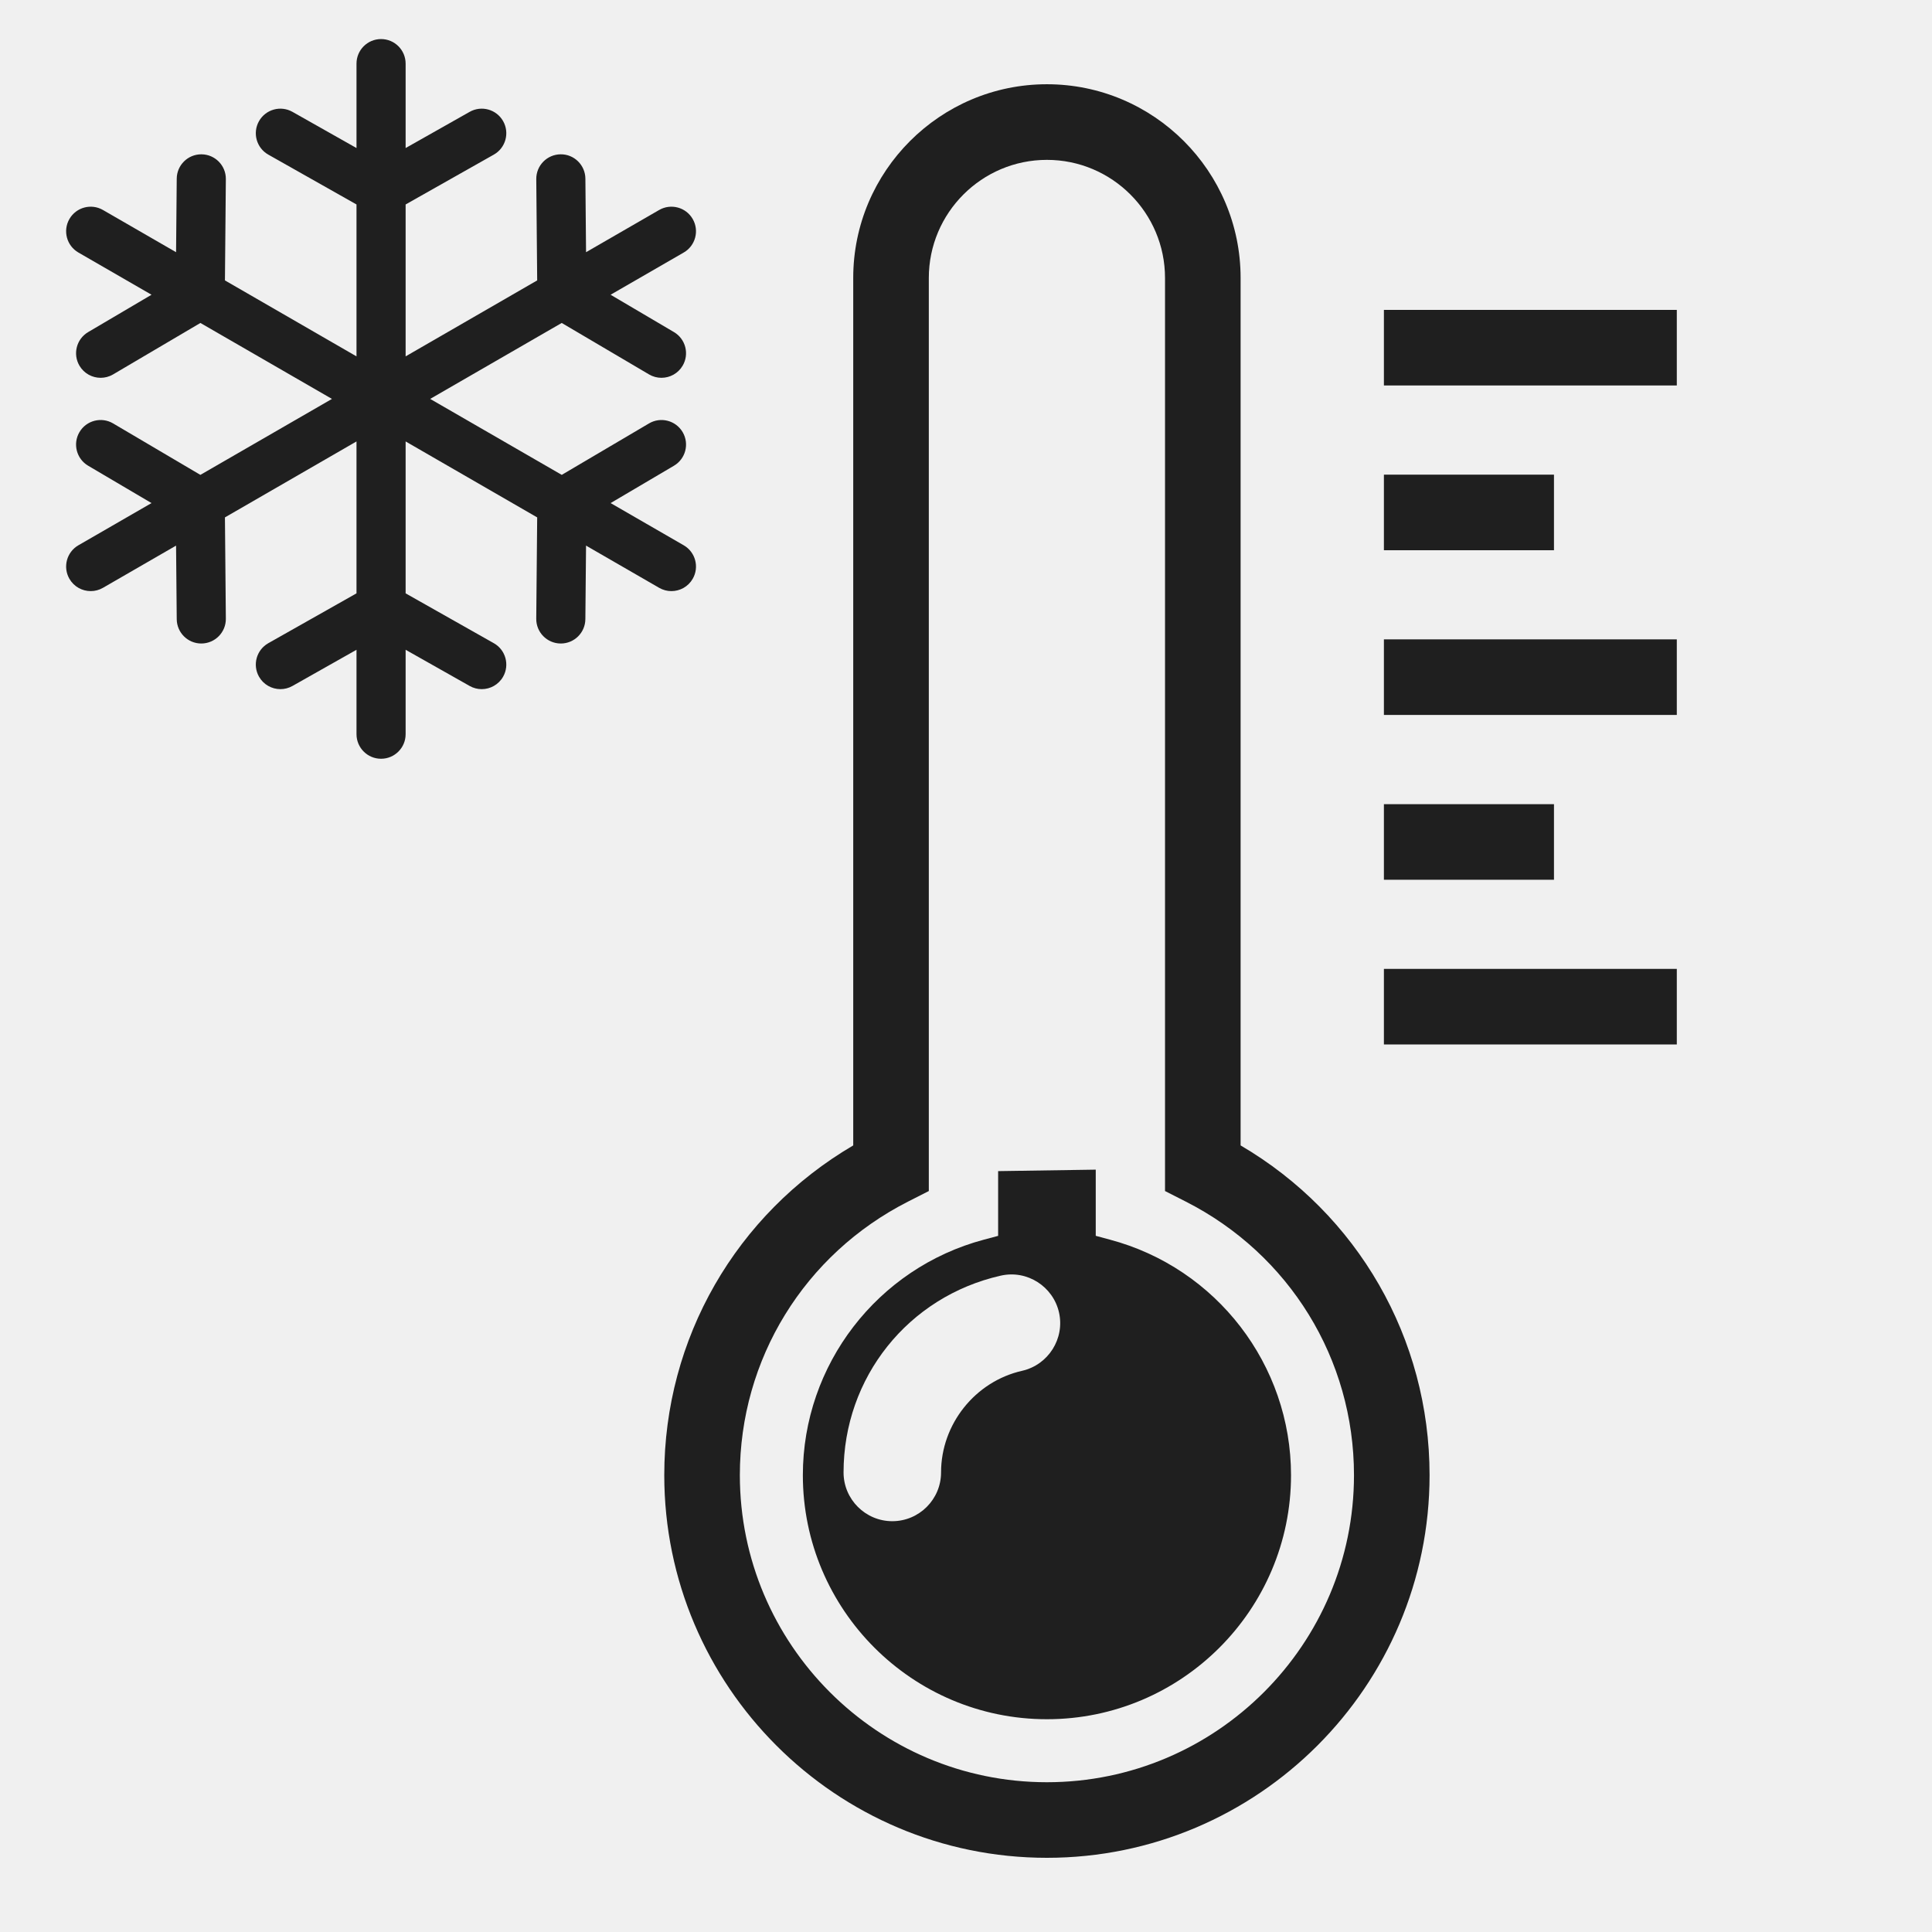
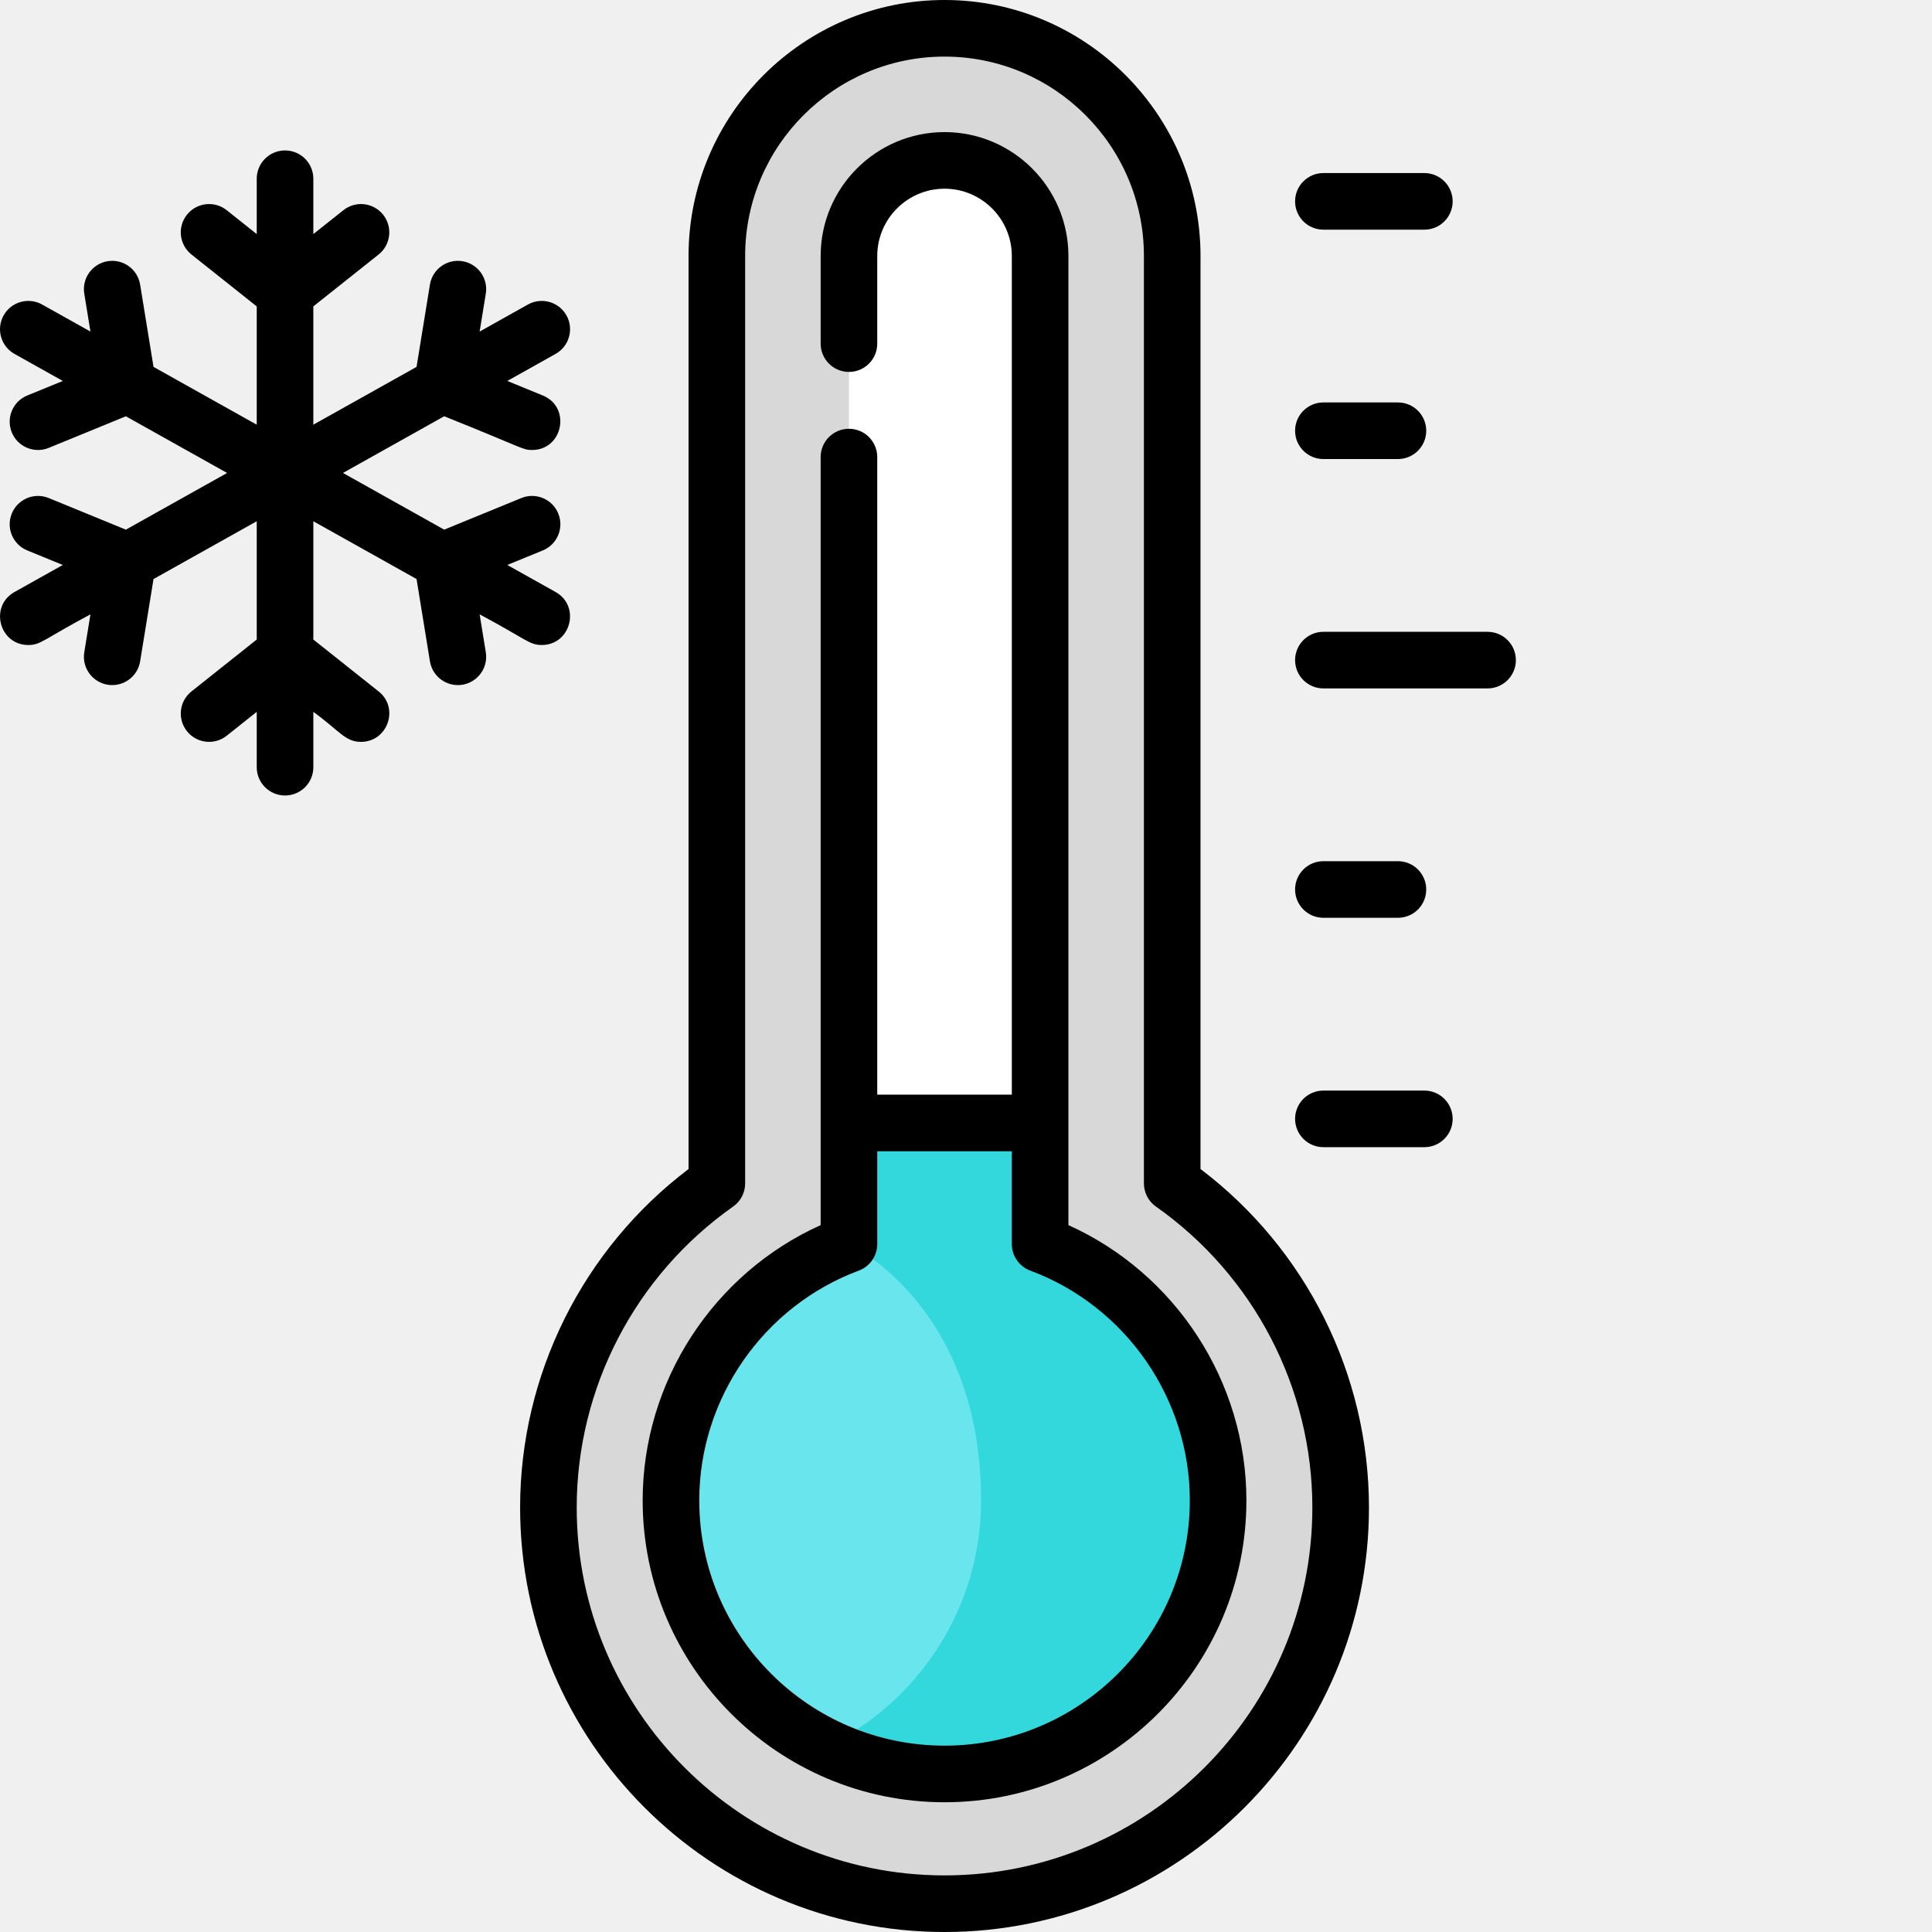
- <svg xmlns="http://www.w3.org/2000/svg" viewBox="0 0 500 500">
-   <g transform="matrix(1, 0, 0, 1, 212.6329, 142.4927)">
-     <path d="M 221.324 -62.289 L 221.324 -42.728 L 145.522 -42.728 L 145.522 -62.289 L 221.324 -62.289 Z M 189.536 -19.655 L 145.522 -19.655 L 145.522 -0.094 L 189.536 -0.094 L 189.536 -19.655 Z M 145.522 42.539 L 221.324 42.539 L 221.324 22.978 L 145.522 22.978 L 145.522 42.539 Z M 189.536 65.623 L 145.522 65.623 L 145.522 85.184 L 189.536 85.184 L 189.536 65.623 Z M 145.522 127.817 L 221.324 127.817 L 221.324 108.256 L 145.522 108.256 L 145.522 127.817 Z M 157.338 239.278 C 157.338 293.884 112.913 338.307 58.308 338.307 C 3.703 338.307 -40.721 293.884 -40.721 239.278 C -40.721 203.892 -22.138 171.733 8.182 153.941 L 8.182 -70.563 C 8.182 -98.205 30.668 -120.69 58.308 -120.69 C 85.948 -120.69 108.435 -98.205 108.435 -70.563 L 108.435 153.941 C 138.755 171.713 157.338 203.882 157.338 239.278 Z M 137.777 239.278 C 137.777 209.251 121.09 182.11 94.223 168.466 L 88.873 165.747 L 88.873 -70.555 C 88.873 -87.416 75.161 -101.119 58.308 -101.119 C 41.456 -101.119 27.744 -87.416 27.744 -70.555 L 27.744 165.747 L 22.394 168.466 C -4.473 182.12 -21.16 209.261 -21.16 239.278 C -21.16 283.095 14.491 318.746 58.308 318.746 C 102.126 318.746 137.777 283.095 137.777 239.278 Z M 121.482 239.278 C 121.482 274.108 93.147 302.442 58.308 302.442 C 23.479 302.442 -4.855 274.108 -4.855 239.278 C -4.855 210.729 14.433 185.661 42.053 178.316 L 45.682 177.347 L 45.682 160.592 L 70.945 160.211 L 70.945 177.337 L 74.574 178.316 C 102.204 185.661 121.482 210.739 121.482 239.278 Z M 61.438 197.172 C 59.932 190.483 53.203 186.081 46.347 187.647 C 22.404 193.065 5.679 214.005 5.679 238.575 C 5.679 245.529 11.341 251.191 18.296 251.191 C 25.25 251.191 30.912 245.529 30.912 238.575 C 30.912 226.084 39.734 215.013 51.911 212.265 C 58.68 210.709 62.964 203.94 61.438 197.172 Z" fill="#1f1f1f" data-original="#000000" style="" />
-     <path d="M -35.69 -1.374 L -54.607 -12.296 L -38.213 -21.963 C -35.19 -23.746 -34.184 -27.642 -35.967 -30.666 C -37.75 -33.689 -41.646 -34.695 -44.67 -32.913 L -67.253 -19.597 L -101.303 -39.256 L -67.259 -58.912 L -44.669 -45.598 C -43.657 -45 -42.545 -44.717 -41.448 -44.717 C -39.272 -44.717 -37.152 -45.836 -35.967 -47.847 C -34.185 -50.87 -35.191 -54.767 -38.215 -56.55 L -54.612 -66.214 L -35.69 -77.138 C -32.65 -78.893 -31.608 -82.781 -33.363 -85.82 C -35.118 -88.861 -39.006 -89.903 -42.046 -88.147 L -60.963 -77.224 L -61.135 -96.259 C -61.167 -99.769 -64.046 -102.605 -67.548 -102.557 C -71.058 -102.525 -73.879 -99.654 -73.846 -96.144 L -73.61 -69.923 L -107.658 -50.264 L -107.658 -89.578 L -84.83 -102.48 C -81.774 -104.207 -80.697 -108.084 -82.424 -111.141 C -84.152 -114.197 -88.03 -115.275 -91.085 -113.547 L -107.658 -104.18 L -107.658 -126.027 C -107.658 -129.537 -110.504 -132.383 -114.014 -132.383 C -117.524 -132.383 -120.37 -129.537 -120.37 -126.027 L -120.37 -104.18 L -136.943 -113.546 C -140.001 -115.274 -143.876 -114.197 -145.604 -111.14 C -147.331 -108.084 -146.254 -104.206 -143.198 -102.479 L -120.371 -89.577 L -120.371 -50.264 L -154.419 -69.923 L -154.183 -96.144 C -154.151 -99.654 -156.971 -102.525 -160.481 -102.557 C -160.501 -102.557 -160.519 -102.557 -160.54 -102.557 C -164.023 -102.557 -166.863 -99.749 -166.894 -96.258 L -167.066 -77.224 L -185.984 -88.147 C -189.024 -89.903 -192.911 -88.86 -194.666 -85.82 C -196.421 -82.781 -195.38 -78.893 -192.34 -77.138 L -173.419 -66.214 L -189.818 -56.548 C -192.841 -54.766 -193.848 -50.87 -192.066 -47.845 C -190.88 -45.834 -188.761 -44.715 -186.584 -44.715 C -185.487 -44.715 -184.376 -44.999 -183.363 -45.596 L -160.77 -58.91 L -126.725 -39.254 L -160.776 -19.595 L -183.363 -32.914 C -186.385 -34.696 -190.283 -33.691 -192.066 -30.667 C -193.849 -27.643 -192.843 -23.747 -189.819 -21.964 L -173.423 -12.297 L -192.341 -1.375 C -195.38 0.38 -196.422 4.268 -194.667 7.308 C -193.49 9.347 -191.353 10.486 -189.157 10.486 C -188.079 10.486 -186.985 10.212 -185.985 9.634 L -167.067 -1.289 L -166.895 17.747 C -166.863 21.237 -164.024 24.046 -160.541 24.046 C -160.521 24.046 -160.502 24.046 -160.482 24.045 C -156.972 24.014 -154.152 21.142 -154.184 17.632 L -154.42 -8.59 L -120.371 -28.248 L -120.371 11.066 L -143.198 23.968 C -146.254 25.695 -147.331 29.572 -145.604 32.629 C -144.435 34.697 -142.282 35.858 -140.065 35.858 C -139.006 35.858 -137.931 35.593 -136.943 35.035 L -120.37 25.669 L -120.37 47.516 C -120.37 51.026 -117.524 53.872 -114.014 53.872 C -110.504 53.872 -107.658 51.026 -107.658 47.516 L -107.658 25.669 L -91.085 35.035 C -90.097 35.593 -89.024 35.858 -87.963 35.858 C -85.746 35.858 -83.593 34.697 -82.424 32.629 C -80.697 29.573 -81.774 25.695 -84.83 23.968 L -107.658 11.066 L -107.658 -28.248 L -73.61 -8.59 L -73.852 17.631 C -73.885 21.141 -71.066 24.014 -67.556 24.046 C -67.535 24.047 -67.516 24.047 -67.496 24.047 C -64.013 24.047 -61.174 21.239 -61.141 17.749 L -60.965 -1.289 L -42.045 9.635 C -41.044 10.213 -39.951 10.487 -38.873 10.487 C -36.676 10.487 -34.54 9.347 -33.363 7.308 C -31.607 4.269 -32.649 0.381 -35.69 -1.374 Z" style="fill: rgb(31, 31, 31);" />
-     <g transform="matrix(0.847458, 0, 0, 0.847458, -207.1423, -132.3833)" style="" />
-     <g transform="matrix(0.847458, 0, 0, 0.847458, -207.1423, -132.3833)" style="" />
-     <g transform="matrix(0.847458, 0, 0, 0.847458, -207.1423, -132.3833)" style="" />
-     <g transform="matrix(0.847458, 0, 0, 0.847458, -207.1423, -132.3833)" style="" />
-     <g transform="matrix(0.847458, 0, 0, 0.847458, -207.1423, -132.3833)" style="" />
-     <g transform="matrix(0.847458, 0, 0, 0.847458, -207.1423, -132.3833)" style="" />
-     <g transform="matrix(0.847458, 0, 0, 0.847458, -207.1423, -132.3833)" style="" />
-     <g transform="matrix(0.847458, 0, 0, 0.847458, -207.1423, -132.3833)" style="" />
-     <g transform="matrix(0.847458, 0, 0, 0.847458, -207.1423, -132.3833)" style="" />
-     <g transform="matrix(0.847458, 0, 0, 0.847458, -207.1423, -132.3833)" style="" />
-     <g transform="matrix(0.847458, 0, 0, 0.847458, -207.1423, -132.3833)" style="" />
-     <g transform="matrix(0.847458, 0, 0, 0.847458, -207.1423, -132.3833)" style="" />
-     <g transform="matrix(0.847458, 0, 0, 0.847458, -207.1423, -132.3833)" style="" />
-     <g transform="matrix(0.847458, 0, 0, 0.847458, -207.1423, -132.3833)" style="" />
-     <g transform="matrix(0.847458, 0, 0, 0.847458, -207.1423, -132.3833)" style="" />
+ <svg xmlns="http://www.w3.org/2000/svg" version="1.1" width="512" height="512" x="0" y="0" viewBox="0 0 512 512" style="enable-background:new 0 0 512 512" xml:space="preserve" class="">
+   <g>
+     <path d="m310.648 313.613v-245.773c0-33.324-27.012-60.34-60.336-60.34s-60.34 27.016-60.34 60.34v245.773c-26.996 18.996-44.637 50.391-44.637 85.91 0 57.977 47 104.977 104.977 104.977s104.977-47 104.977-104.977c0-35.52-17.645-66.914-44.641-85.91zm0 0" fill="#d8d8d8" data-original="#d8d8d8" style="" />
+     <path d="m250.309 470.117c-39.973 0-72.5-32.523-72.5-72.5 0-30.355 18.867-57.383 47.172-67.93v-261.848c0-13.969 11.363-25.332 25.328-25.332 13.969 0 25.332 11.363 25.332 25.332v261.848c28.305 10.547 47.168 37.574 47.168 67.93 0 39.977-32.52 72.5-72.5 72.5zm0 0" fill="#ffffff" data-original="#f3e8d7" style="" class="" />
+     <path d="m224.98 297.594v32.098c-28.305 10.543-47.168 37.57-47.168 67.926 0 39.977 32.523 72.5 72.5 72.5s72.5-32.52 72.5-72.5c0-30.355-18.867-57.383-47.172-67.926v-32.098zm0 0" fill="#69e6ed" data-original="#69e6ed" style="" class="" />
+     <path d="m275.641 329.688v-32.094h-50.66v32.094s35.02 16.25 35.02 67.93c0 28.734-16.801 53.617-41.094 65.34 9.508 4.59 20.16 7.16 31.406 7.16 39.977 0 72.5-32.523 72.5-72.5-.004-30.355-18.867-57.383-47.172-67.93zm0 0" fill="#33d8dd" data-original="#33d8dd" style="" />
+     <path d="m394.223 167.438h-43.512c-4.141 0-7.5 3.359-7.5 7.5s3.359 7.5 7.5 7.5h43.512c4.141 0 7.5-3.359 7.5-7.5s-3.359-7.5-7.5-7.5zm0 0" fill="#000000" data-original="#000000" style="" />
+     <path d="m350.711 121.652h19.754c4.145 0 7.5-3.359 7.5-7.5 0-4.145-3.355-7.5-7.5-7.5h-19.754c-4.141 0-7.5 3.355-7.5 7.5 0 4.141 3.359 7.5 7.5 7.5zm0 0" fill="#000000" data-original="#000000" style="" />
+     <path d="m350.711 60.863h26.758c4.141 0 7.5-3.355 7.5-7.5 0-4.141-3.359-7.5-7.5-7.5h-26.758c-4.141 0-7.5 3.359-7.5 7.5 0 4.145 3.359 7.5 7.5 7.5zm0 0" fill="#000000" data-original="#000000" style="" />
+     <path d="m377.469 289.012h-26.758c-4.141 0-7.5 3.355-7.5 7.5 0 4.141 3.359 7.5 7.5 7.5h26.758c4.141 0 7.5-3.359 7.5-7.5 0-4.145-3.359-7.5-7.5-7.5zm0 0" fill="#000000" data-original="#000000" style="" />
+     <path d="m350.711 243.223h19.754c4.145 0 7.5-3.355 7.5-7.5 0-4.141-3.355-7.5-7.5-7.5h-19.754c-4.141 0-7.5 3.359-7.5 7.5 0 4.145 3.359 7.5 7.5 7.5zm0 0" fill="#000000" data-original="#000000" style="" />
+     <path d="m127.109 162.809c12.406 6.625 13.152 8.125 16.453 8.125 7.719 0 10.379-10.289 3.672-14.047l-12.801-7.164 9.414-3.855c3.832-1.57 5.668-5.953 4.098-9.785-1.57-3.832-5.949-5.664-9.781-4.098l-20.449 8.375-26.828-15.023 26.828-15.023c21.027 8.414 20.707 8.938 23.289 8.938 8.191 0 10.426-11.336 2.844-14.441l-9.41-3.855 12.797-7.168c3.613-2.02 4.906-6.594 2.883-10.207-2.023-3.613-6.594-4.902-10.211-2.879l-12.797 7.164 1.633-10.039c.664-4.086-2.113-7.941-6.203-8.605-4.082-.664-7.941 2.109-8.605 6.199l-3.543 21.809-27.355 15.316v-31.352l17.297-13.746c3.242-2.578 3.781-7.293 1.207-10.539-2.578-3.242-7.297-3.781-10.539-1.203l-7.965 6.328v-14.668c0-4.141-3.355-7.5-7.5-7.5-4.141 0-7.5 3.359-7.5 7.5v14.668l-7.961-6.328c-3.242-2.578-7.961-2.039-10.539 1.207-2.578 3.242-2.039 7.957 1.207 10.535l17.293 13.75v31.348l-27.352-15.316-3.547-21.809c-.664-4.09-4.516-6.863-8.605-6.199-4.086.664-6.863 4.52-6.199 8.605l1.633 10.039-12.801-7.164c-3.613-2.023-8.184-.734-10.207 2.879-2.023 3.613-.734 8.188 2.879 10.207l12.801 7.168-9.414 3.855c-3.832 1.57-5.664 5.949-4.098 9.785 1.574 3.836 5.957 5.664 9.785 4.098l20.445-8.375 26.828 15.023-26.828 15.02-20.445-8.375c-3.836-1.566-8.215.266-9.785 4.102-1.57 3.832.266 8.211 4.098 9.781l9.414 3.855-12.801 7.168c-6.707 3.754-4.043 14.043 3.672 14.043 3.301 0 4.055-1.504 16.457-8.125l-1.633 10.043c-.742 4.562 2.781 8.703 7.414 8.703 3.609 0 6.793-2.617 7.391-6.297l3.547-21.809 27.352-15.316v31.348l-17.293 13.75c-3.246 2.574-3.785 7.293-1.207 10.535 2.578 3.246 7.297 3.785 10.539 1.207l7.961-6.328v14.668c0 4.141 3.359 7.5 7.5 7.5 4.145 0 7.5-3.359 7.5-7.5v-14.668c6.926 5.016 8.418 7.957 12.625 7.957 7.07-.004 10.23-8.957 4.672-13.371l-17.297-13.75v-31.348l27.355 15.316 3.543 21.809c.598 3.68 3.781 6.297 7.395 6.297 4.641 0 8.152-4.152 7.414-8.703zm0 0" fill="#000000" data-original="#000000" style="" />
+     <path d="m318.148 309.805v-241.965c0-37.406-30.43-67.84-67.836-67.84s-67.84 30.434-67.84 67.84v241.965c-28.023 21.227-44.637 54.469-44.637 89.719 0 62.02 50.457 112.477 112.477 112.477s112.477-50.457 112.477-112.477c0-35.25-16.613-68.492-44.641-89.719zm-67.836 187.195c-53.75 0-97.477-43.727-97.477-97.477 0-31.688 15.496-61.512 41.453-79.773 1.996-1.406 3.184-3.695 3.184-6.137v-245.773c0-29.137 23.703-52.84 52.84-52.84 29.133 0 52.836 23.703 52.836 52.84v245.773c0 2.441 1.188 4.73 3.184 6.137 25.961 18.266 41.457 48.086 41.457 79.773 0 53.75-43.73 97.477-97.477 97.477zm0 0" fill="#000000" data-original="#000000" style="" />
+     <path d="m283.141 324.668v-256.828c0-18.105-14.727-32.832-32.828-32.832s-32.832 14.727-32.832 32.832v23.223c0 4.141 3.359 7.5 7.5 7.5 4.145 0 7.5-3.359 7.5-7.5v-23.223c0-9.832 8-17.832 17.832-17.832s17.828 8 17.828 17.832v222.254h-35.66v-168.961c0-4.145-3.355-7.5-7.5-7.5-4.141 0-7.5 3.355-7.5 7.5v203.535c-28.418 12.809-47.168 41.484-47.168 72.949 0 44.113 35.887 80 79.996 80 44.113 0 80-35.887 80-80 .004-31.465-18.75-60.141-47.168-72.949zm-32.828 137.949c-35.844 0-65-29.156-65-65 0-27 16.992-51.477 42.289-60.898 2.934-1.094 4.883-3.898 4.883-7.027v-24.598h35.656v24.598c0 3.129 1.949 5.934 4.883 7.027 25.297 9.422 42.289 33.895 42.289 60.898 0 35.844-29.16 65-65 65zm0 0" fill="#000000" data-original="#000000" style="" />
  </g>
</svg>
